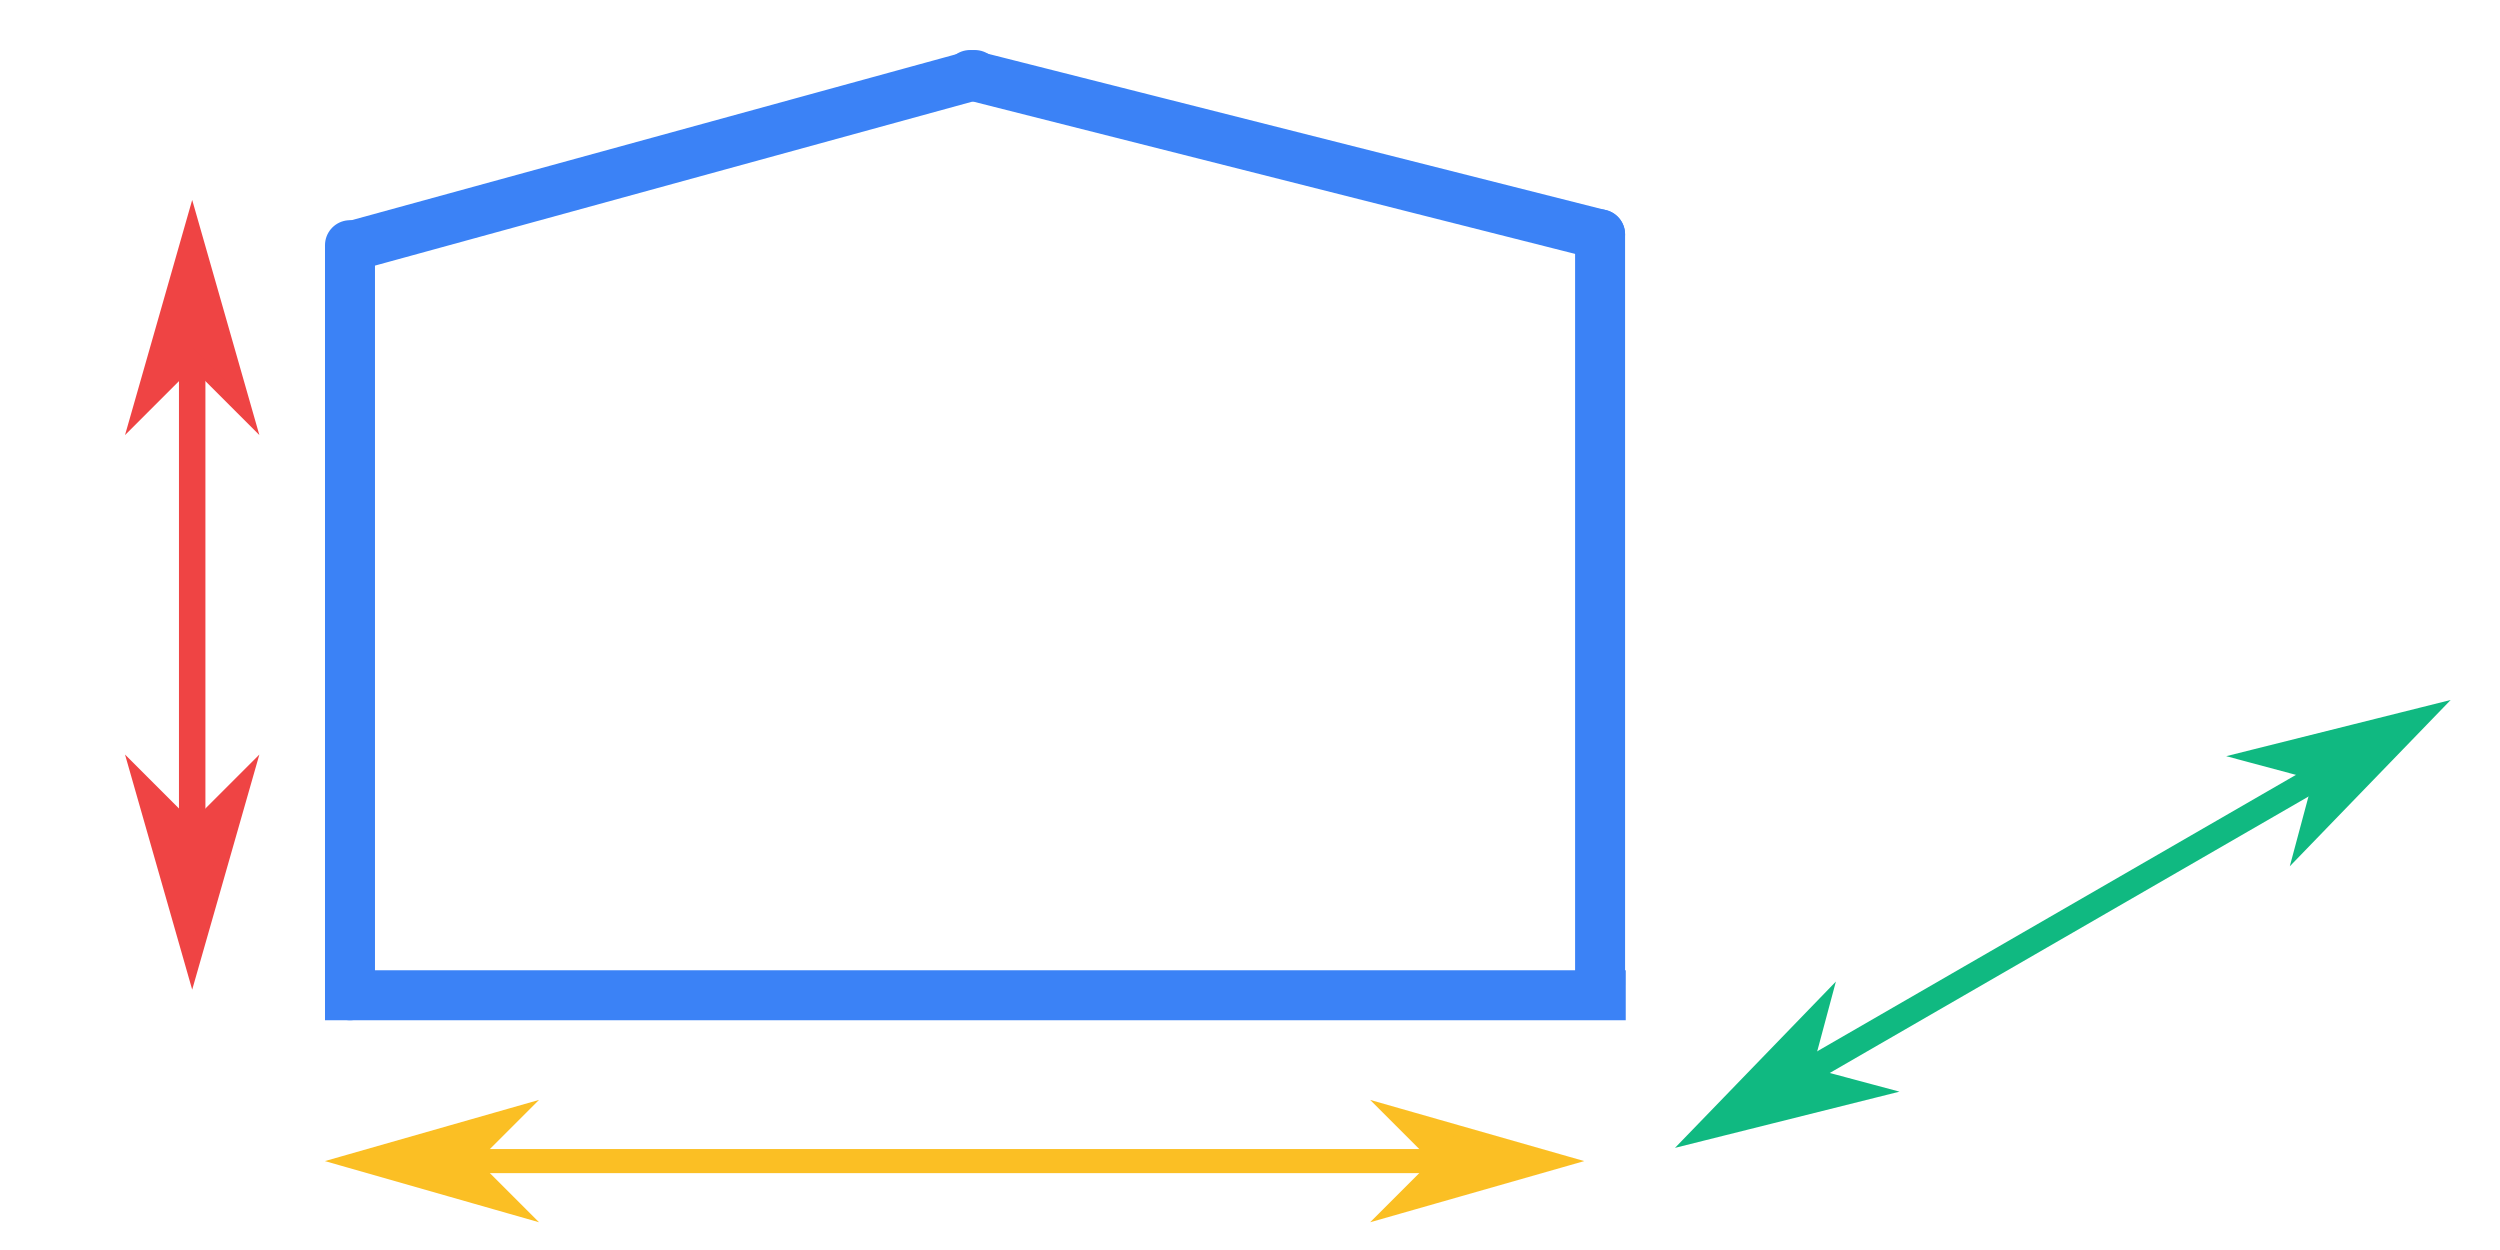
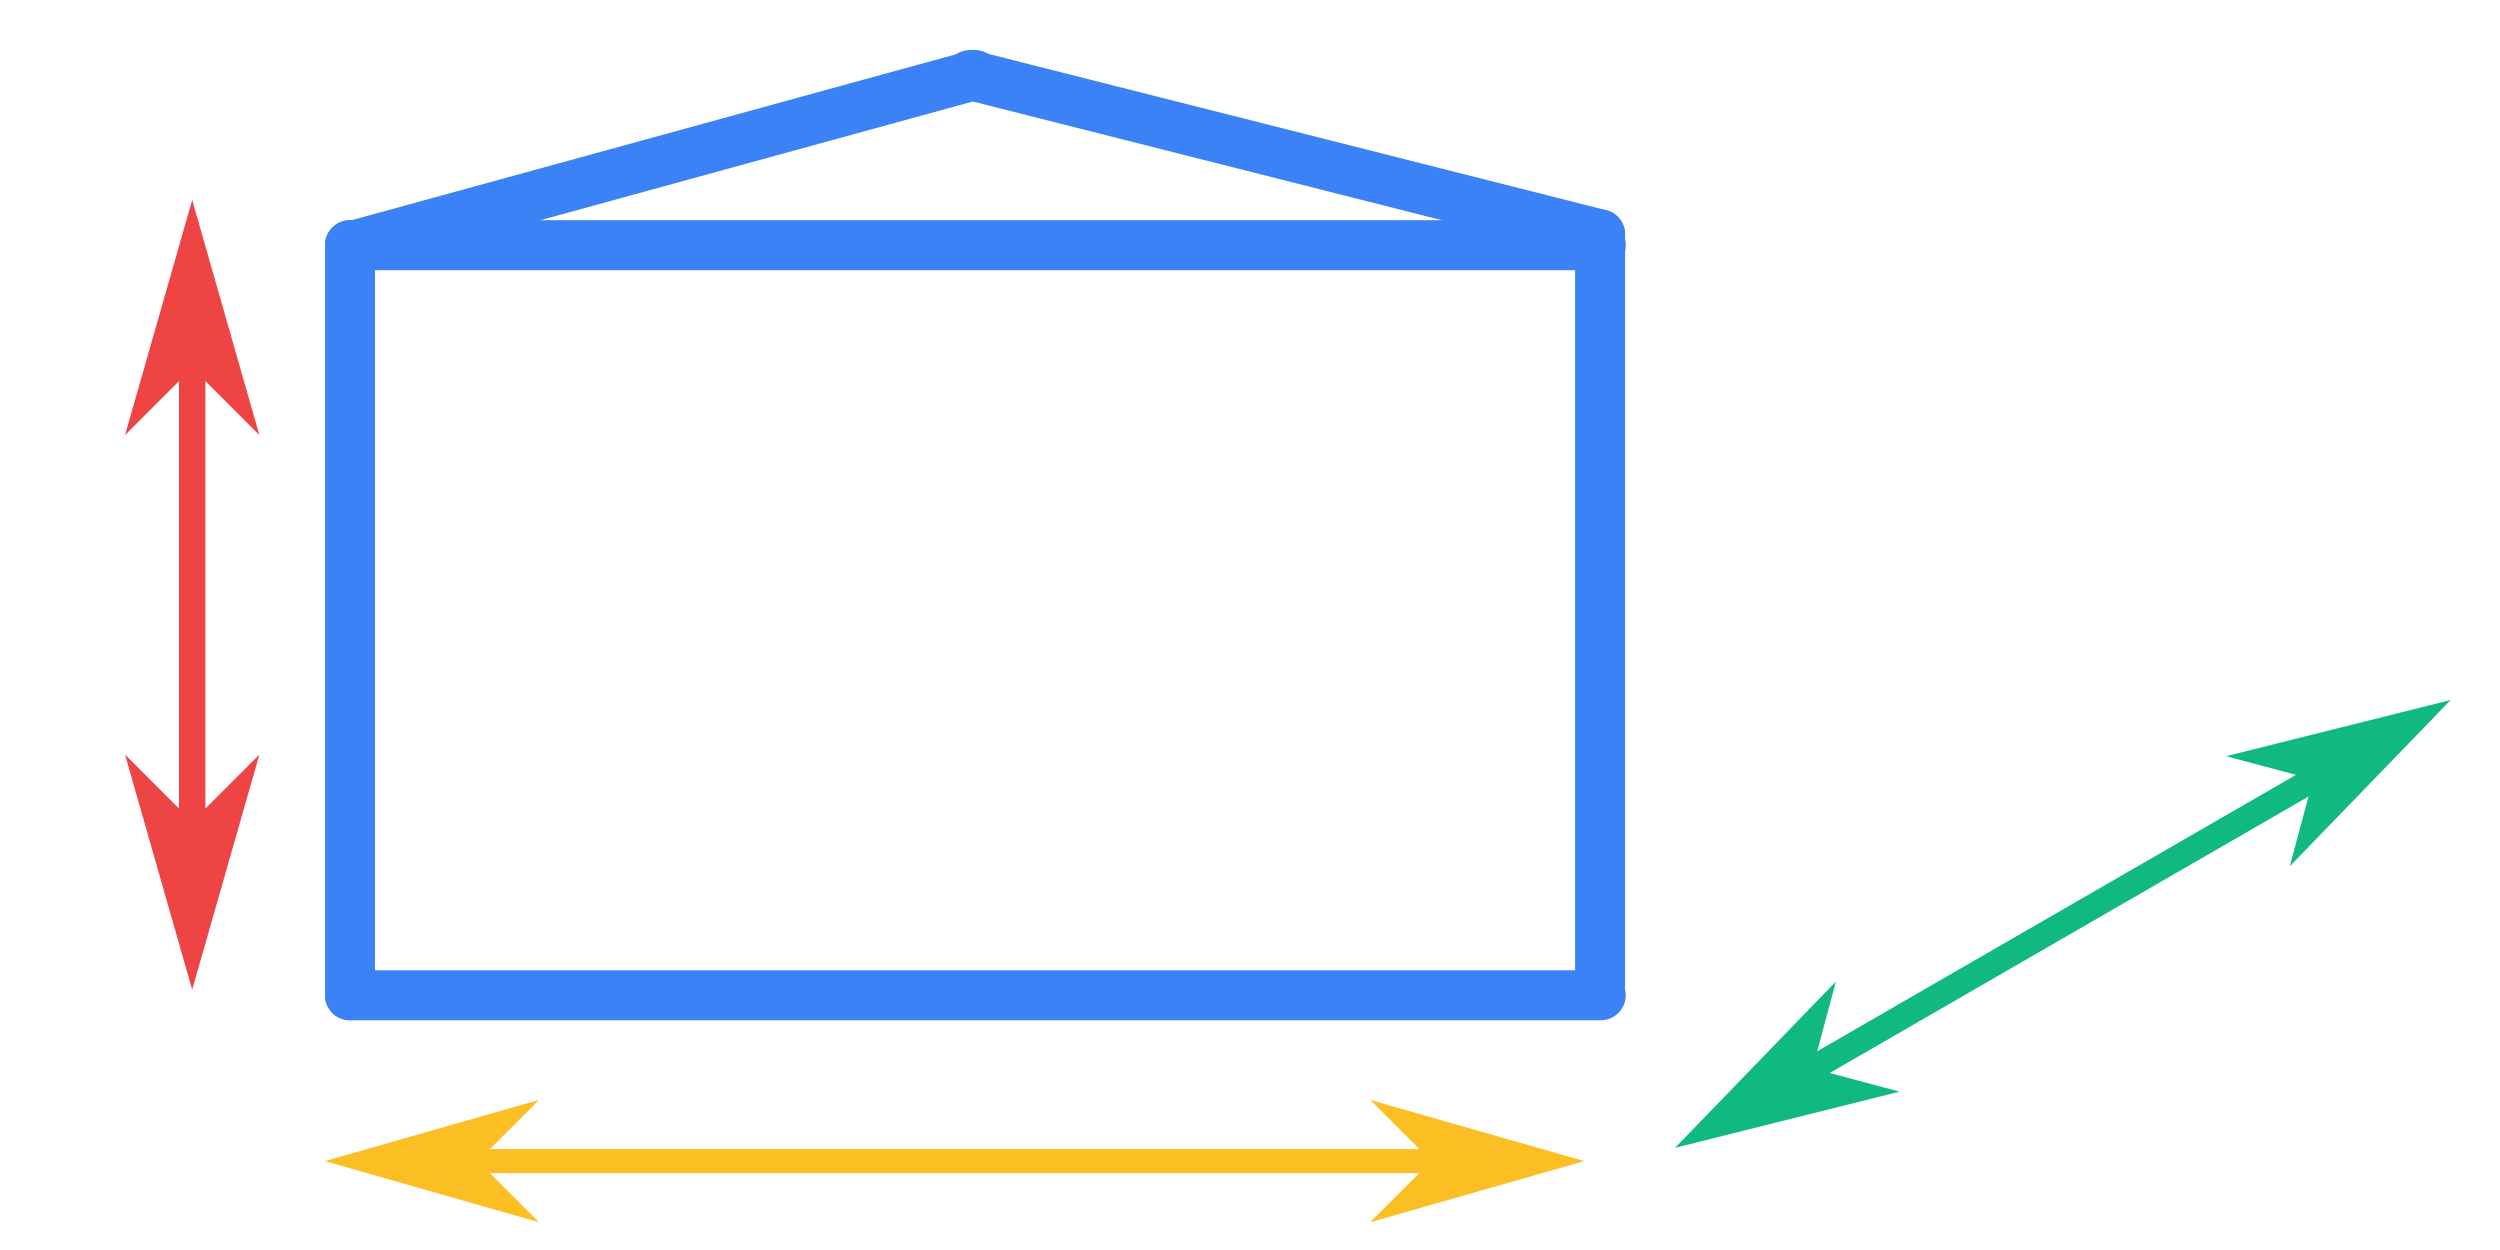
<svg xmlns="http://www.w3.org/2000/svg" width="100" height="50" viewBox="0 0 26.458 13.229">
  <defs>
    <marker id="e" refX="0" refY="0" orient="auto" overflow="visible">
      <path d="M4 0l2-2-7 2 7 2z" fill="#10b981" fill-rule="evenodd" stroke="#10b981" stroke-width=".4pt" />
    </marker>
    <marker id="b" refX="0" refY="0" orient="auto" overflow="visible">
      <path d="M-4 0l-2 2 7-2-7-2z" fill="#fbbf24" fill-rule="evenodd" stroke="#fbbf24" stroke-width=".4pt" />
    </marker>
    <marker id="a" refX="0" refY="0" orient="auto" overflow="visible">
      <path d="M4 0l2-2-7 2 7 2z" fill="#fbbf24" fill-rule="evenodd" stroke="#fbbf24" stroke-width=".4pt" />
    </marker>
    <marker id="d" refX="0" refY="0" orient="auto" overflow="visible">
      <path d="M-4 0l-2 2 7-2-7-2z" fill="#ef4444" fill-rule="evenodd" stroke="#ef4444" stroke-width=".4pt" />
    </marker>
    <marker id="c" refX="0" refY="0" orient="auto" overflow="visible">
      <path d="M4 0l2-2-7 2 7 2z" fill="#ef4444" fill-rule="evenodd" stroke="#ef4444" stroke-width=".4pt" />
    </marker>
    <marker id="f" refX="0" refY="0" orient="auto" overflow="visible">
      <path d="M-4 0l-2 2 7-2-7-2z" fill="#10b981" fill-rule="evenodd" stroke="#10b981" stroke-width=".4pt" />
    </marker>
  </defs>
  <g fill="none">
-     <path d="M3.704 10.533h13.237v0" stroke="#3b82f6" stroke-width=".529" stroke-linecap="square" />
+     <path d="M3.704 10.533h13.237v0" stroke="#3b82f6" stroke-width=".529" stroke-linecap="round" />
    <path d="M16.934 10.419V2.48M3.704 10.533V2.595" stroke="#3b82f6" stroke-width=".529" stroke-linecap="round" />
    <path d="M3.756 2.595L10.317.794" stroke="#3b82f6" stroke-width=".529" stroke-linecap="round" stroke-linejoin="bevel" />
    <path d="M10.266.794l6.668 1.687" stroke="#3b82f6" stroke-width=".529" stroke-linecap="round" stroke-linejoin="round" />
    <path d="M3.941 12.288h12.323" stroke="#fbbf24" stroke-width=".255" marker-start="url(#a)" marker-end="url(#b)" />
    <path d="M2.034 2.668v7.254" stroke="#ef4444" stroke-width=".28" marker-start="url(#c)" marker-end="url(#d)" />
    <path d="M18.179 11.887l7.305-4.218" stroke="#10b981" stroke-width=".265" marker-start="url(#e)" marker-end="url(#f)" />
+     <path d="M3.704 2.595h13.237v0" stroke="#3b82f6" stroke-width=".529" stroke-linecap="round" />
  </g>
</svg>
